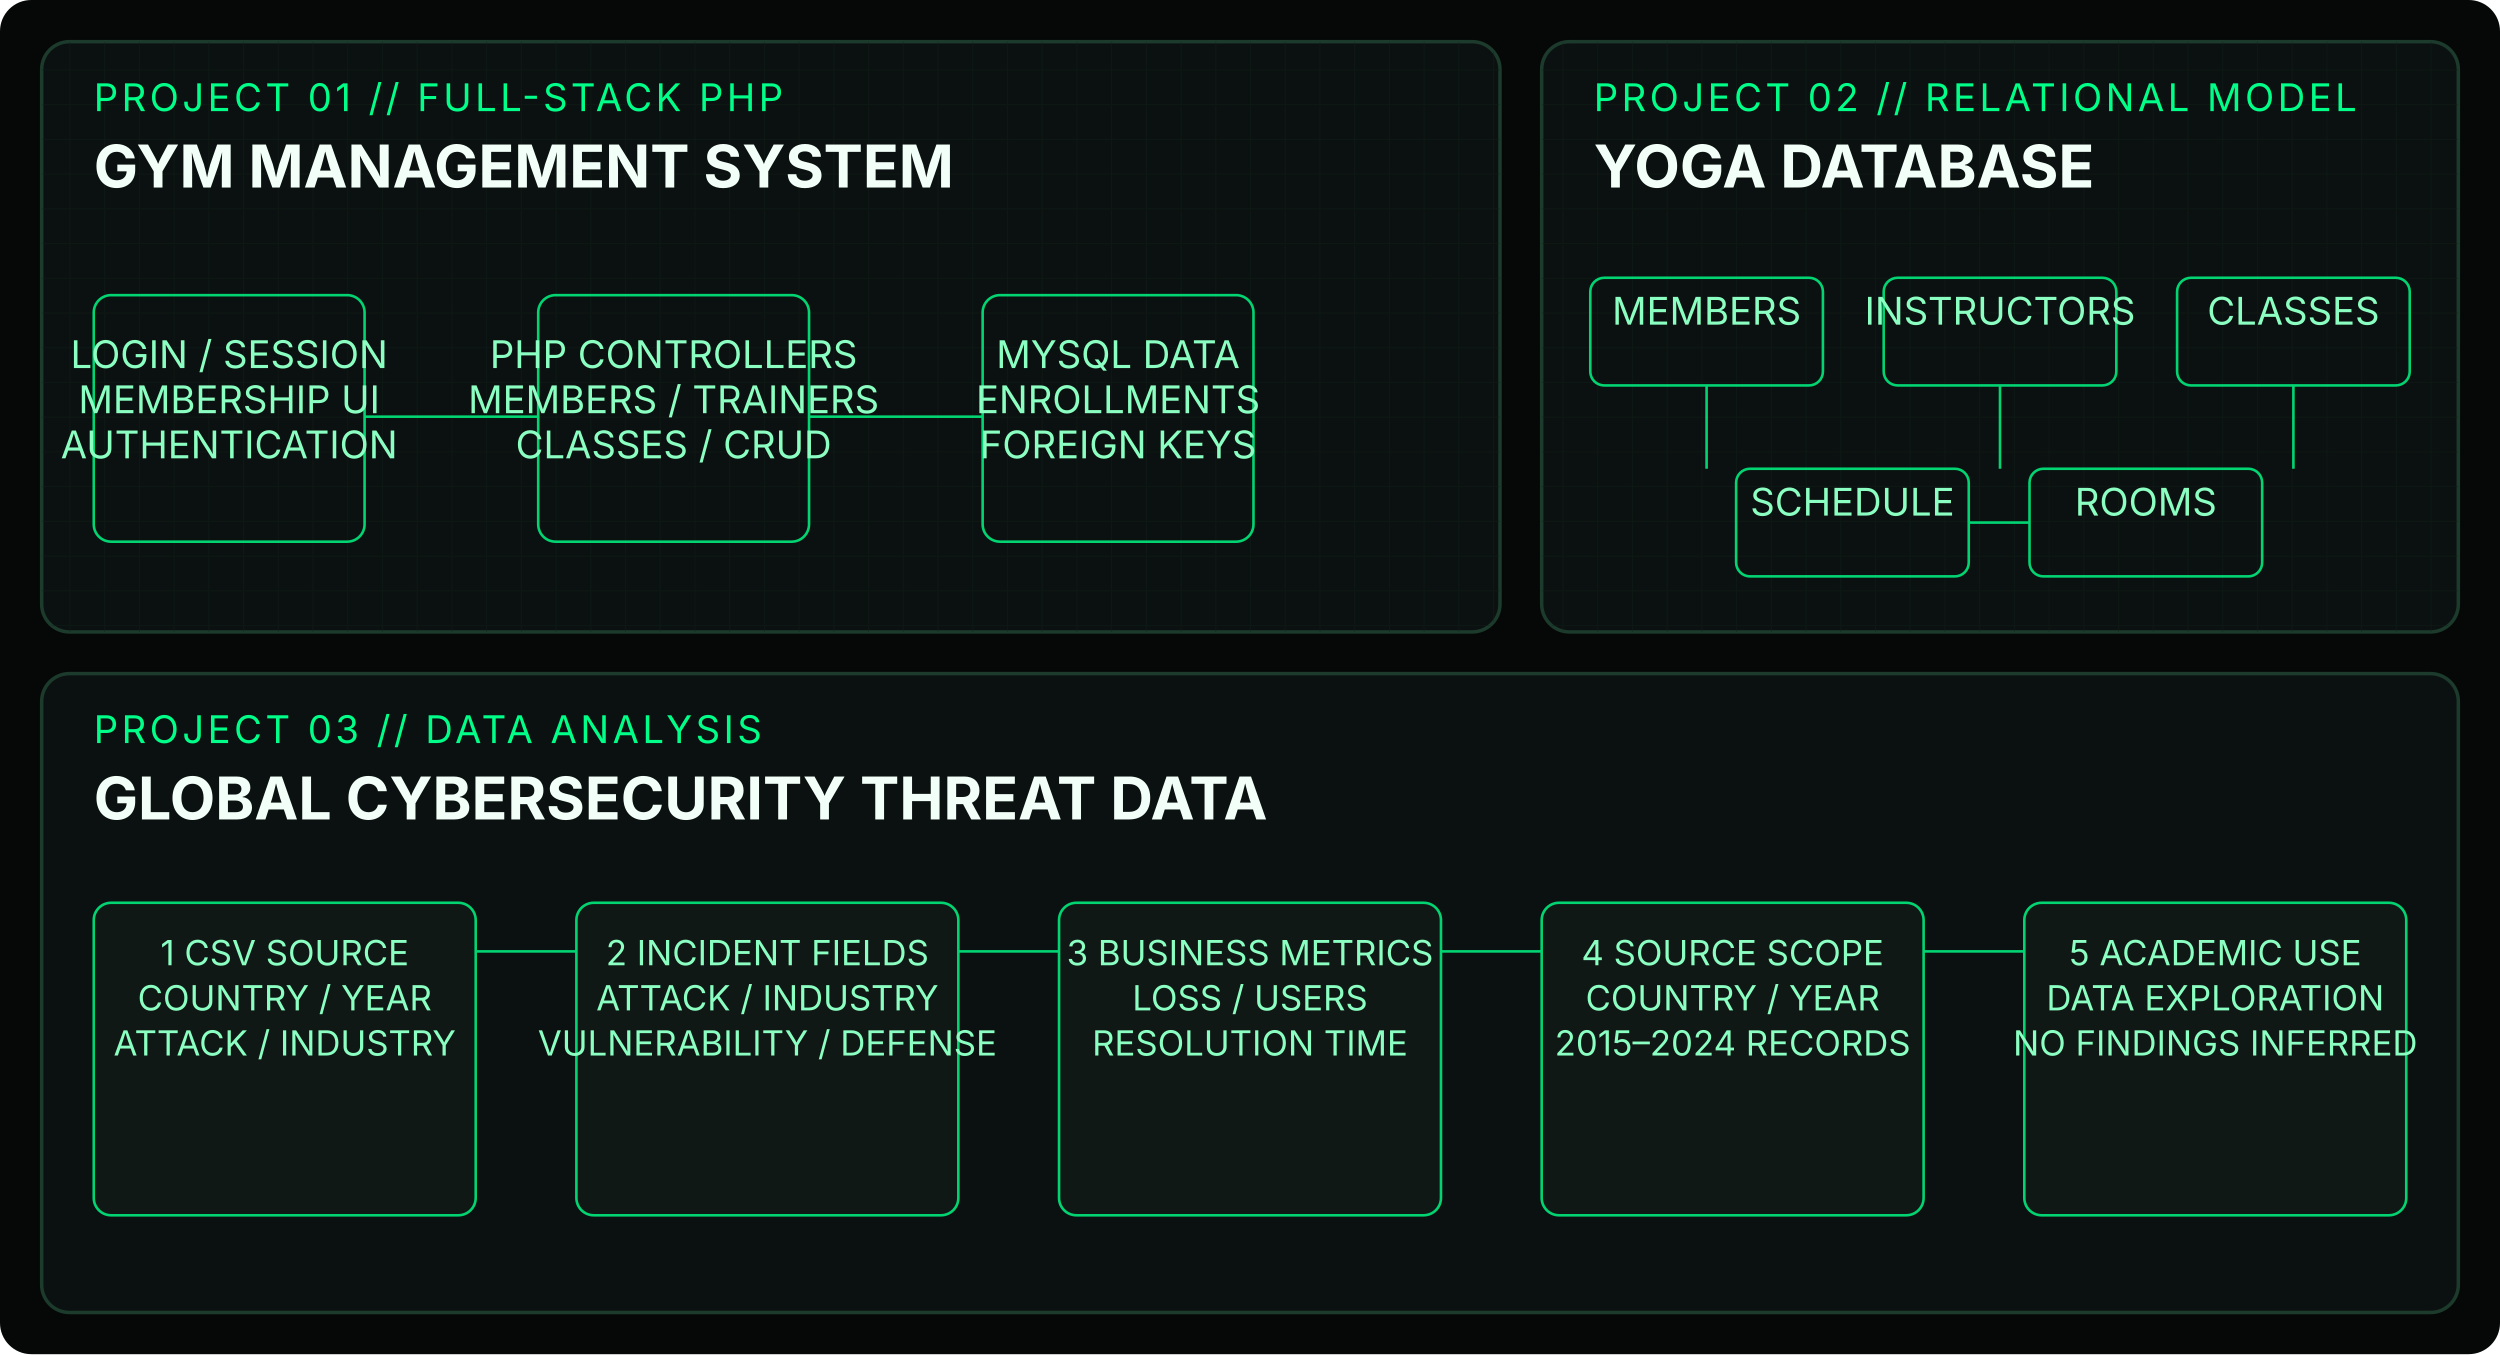
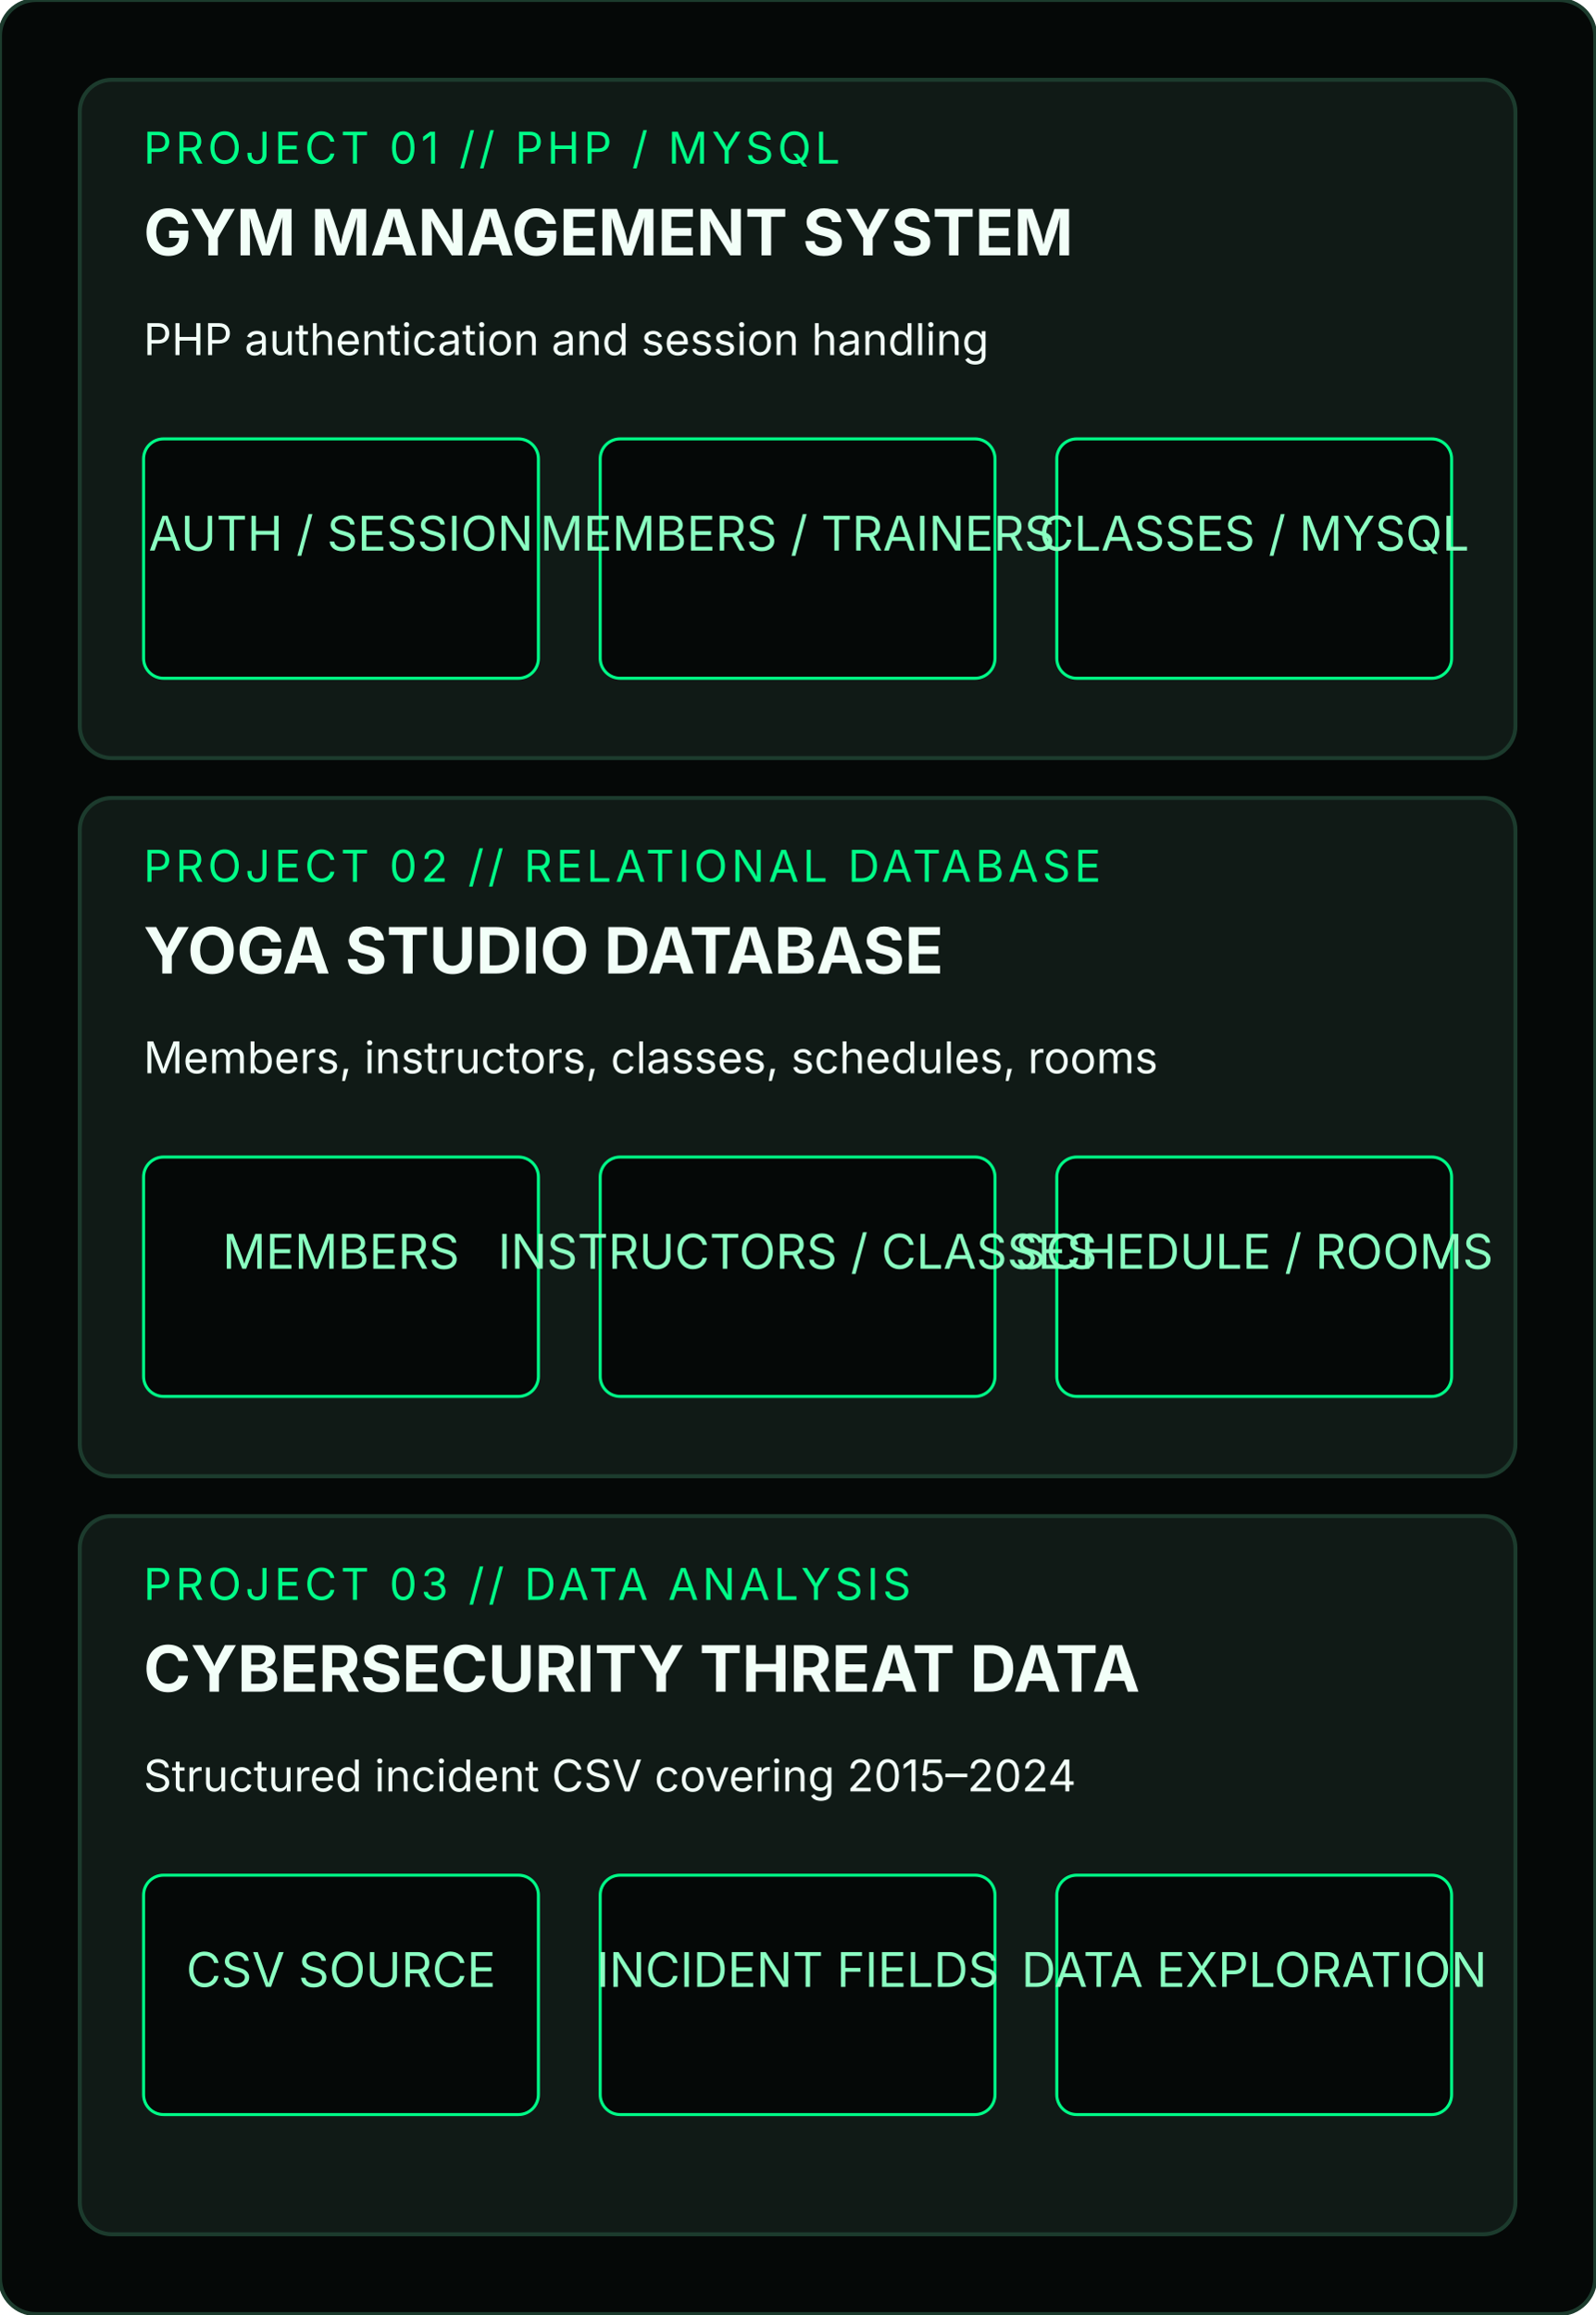
- <svg xmlns="http://www.w3.org/2000/svg" width="1440" height="780" viewBox="0 0 1440 780" role="img" aria-labelledby="title desc">
-   <defs>
-     <pattern id="grid" width="20" height="20" patternUnits="userSpaceOnUse">
-       <path d="M20 0H0V20" fill="none" stroke="#102119" stroke-width="1" />
-     </pattern>
-   </defs>
-   <rect width="1440" height="780" rx="18" fill="#050807" />
-   <g fill="#0B1110" stroke="#1C3B2D" stroke-width="2">
-     <rect x="24" y="24" width="840" height="340" rx="16" />
-     <rect x="888" y="24" width="528" height="340" rx="16" />
-     <rect x="24" y="388" width="1392" height="368" rx="16" />
+ <svg xmlns="http://www.w3.org/2000/svg" width="800" height="1160" viewBox="0 0 800 1160" role="img" aria-labelledby="title desc">
+   <rect width="800" height="1160" rx="18" fill="#050807" stroke="#1C3B2D" stroke-width="2" />
+   <g fill="#101A16" stroke="#1C3B2D" stroke-width="2">
+     <rect x="40" y="40" width="720" height="340" rx="16" />
+     <rect x="40" y="400" width="720" height="340" rx="16" />
+     <rect x="40" y="760" width="720" height="360" rx="16" />
  </g>
-   <g fill="url(#grid)" opacity=".45">
-     <rect x="24" y="24" width="840" height="340" rx="16" />
-     <rect x="888" y="24" width="528" height="340" rx="16" />
-   </g>
-   <g font-family="Inter, Segoe UI, Arial, sans-serif">
-     <text x="54" y="64" fill="#00FF88" font-size="22" letter-spacing="2">PROJECT 01 // FULL-STACK PHP</text>
-     <text x="54" y="108" fill="#F2FFF8" font-size="34" font-weight="700">GYM MANAGEMENT SYSTEM</text>
-   </g>
-   <g fill="none" stroke="#00FF88" stroke-width="1.5" opacity=".82">
-     <rect x="54" y="170" width="156" height="142" rx="10" />
-     <rect x="310" y="170" width="156" height="142" rx="10" />
-     <rect x="566" y="170" width="156" height="142" rx="10" />
-     <path d="M210 240H310M466 240H566" />
-   </g>
-   <g font-family="Inter, Segoe UI, Arial, sans-serif" text-anchor="middle" fill="#8AFFC1" font-size="22">
-     <text x="132" y="212">LOGIN / SESSION</text>
-     <text x="132" y="238">MEMBERSHIP UI</text>
-     <text x="132" y="264">AUTHENTICATION</text>
-     <text x="388" y="212">PHP CONTROLLERS</text>
-     <text x="388" y="238">MEMBERS / TRAINERS</text>
-     <text x="388" y="264">CLASSES / CRUD</text>
-     <text x="644" y="212">MYSQL DATA</text>
-     <text x="644" y="238">ENROLLMENTS</text>
-     <text x="644" y="264">FOREIGN KEYS</text>
-   </g>
-   <g font-family="Inter, Segoe UI, Arial, sans-serif">
-     <text x="918" y="64" fill="#00FF88" font-size="22" letter-spacing="2">PROJECT 02 // RELATIONAL MODEL</text>
-     <text x="918" y="108" fill="#F2FFF8" font-size="34" font-weight="700">YOGA DATABASE</text>
-   </g>
-   <g fill="none" stroke="#00FF88" stroke-width="1.5" opacity=".82">
-     <rect x="916" y="160" width="134" height="62" rx="8" />
-     <rect x="1085" y="160" width="134" height="62" rx="8" />
-     <rect x="1254" y="160" width="134" height="62" rx="8" />
-     <rect x="1000" y="270" width="134" height="62" rx="8" />
-     <rect x="1169" y="270" width="134" height="62" rx="8" />
-     <path d="M983 222V270M1152 222V270M1321 222V270M1134 301H1169" />
-   </g>
-   <g font-family="Inter, Segoe UI, Arial, sans-serif" text-anchor="middle" fill="#8AFFC1" font-size="22">
-     <text x="983" y="187">MEMBERS</text>
-     <text x="1152" y="187">INSTRUCTORS</text>
-     <text x="1321" y="187">CLASSES</text>
-     <text x="1067" y="297">SCHEDULE</text>
-     <text x="1236" y="297">ROOMS</text>
-   </g>
-   <g font-family="Inter, Segoe UI, Arial, sans-serif">
-     <text x="54" y="428" fill="#00FF88" font-size="22" letter-spacing="2">PROJECT 03 // DATA ANALYSIS</text>
-     <text x="54" y="472" fill="#F2FFF8" font-size="34" font-weight="700">GLOBAL CYBERSECURITY THREAT DATA</text>
-   </g>
-   <g fill="none" stroke="#00FF88" stroke-width="1.5" opacity=".82">
-     <path d="M54 548H1386" />
-     <g fill="#101A16">
-       <rect x="54" y="520" width="220" height="180" rx="10" />
-       <rect x="332" y="520" width="220" height="180" rx="10" />
-       <rect x="610" y="520" width="220" height="180" rx="10" />
-       <rect x="888" y="520" width="220" height="180" rx="10" />
-       <rect x="1166" y="520" width="220" height="180" rx="10" />
+   <g font-family="Inter, Segoe UI, Arial, sans-serif" fill="#F2FFF8">
+     <g fill="#00FF88" font-size="22" letter-spacing="2">
+       <text x="72" y="82">PROJECT 01 // PHP / MYSQL</text>
+       <text x="72" y="442">PROJECT 02 // RELATIONAL DATABASE</text>
+       <text x="72" y="802">PROJECT 03 // DATA ANALYSIS</text>
+     </g>
+     <g font-size="32" font-weight="700">
+       <text x="72" y="128">GYM MANAGEMENT SYSTEM</text>
+       <text x="72" y="488">YOGA STUDIO DATABASE</text>
+       <text x="72" y="848">CYBERSECURITY THREAT DATA</text>
+     </g>
+     <g font-size="22">
+       <text x="72" y="178">PHP authentication and session handling</text>
+       <text x="72" y="538">Members, instructors, classes, schedules, rooms</text>
+       <text x="72" y="898">Structured incident CSV covering 2015–2024</text>
    </g>
  </g>
-   <g font-family="Inter, Segoe UI, Arial, sans-serif" text-anchor="middle" fill="#8AFFC1" font-size="20">
-     <text x="164" y="556">1  CSV SOURCE</text>
-     <text x="164" y="582">COUNTRY / YEAR</text>
-     <text x="164" y="608">ATTACK / INDUSTRY</text>
-     <text x="442" y="556">2  INCIDENT FIELDS</text>
-     <text x="442" y="582">ATTACK / INDUSTRY</text>
-     <text x="442" y="608">VULNERABILITY / DEFENSE</text>
-     <text x="720" y="556">3  BUSINESS METRICS</text>
-     <text x="720" y="582">LOSS / USERS</text>
-     <text x="720" y="608">RESOLUTION TIME</text>
-     <text x="998" y="556">4  SOURCE SCOPE</text>
-     <text x="998" y="582">COUNTRY / YEAR</text>
-     <text x="998" y="608">2015–2024 RECORDS</text>
-     <text x="1276" y="556">5  ACADEMIC USE</text>
-     <text x="1276" y="582">DATA EXPLORATION</text>
-     <text x="1276" y="608">NO FINDINGS INFERRED</text>
+   <g fill="#050807" stroke="#00FF88" stroke-width="1.5">
+     <rect x="72" y="220" width="198" height="120" rx="10" />
+     <rect x="301" y="220" width="198" height="120" rx="10" />
+     <rect x="530" y="220" width="198" height="120" rx="10" />
+     <rect x="72" y="580" width="198" height="120" rx="10" />
+     <rect x="301" y="580" width="198" height="120" rx="10" />
+     <rect x="530" y="580" width="198" height="120" rx="10" />
+     <rect x="72" y="940" width="198" height="120" rx="10" />
+     <rect x="301" y="940" width="198" height="120" rx="10" />
+     <rect x="530" y="940" width="198" height="120" rx="10" />
+   </g>
+   <g font-family="Inter, Segoe UI, Arial, sans-serif" text-anchor="middle" fill="#8AFFC1" font-size="24">
+     <text x="171" y="276">AUTH / SESSION</text>
+     <text x="400" y="276">MEMBERS / TRAINERS</text>
+     <text x="629" y="276">CLASSES / MYSQL</text>
+     <text x="171" y="636">MEMBERS</text>
+     <text x="400" y="636">INSTRUCTORS / CLASSES</text>
+     <text x="629" y="636">SCHEDULE / ROOMS</text>
+     <text x="171" y="996">CSV SOURCE</text>
+     <text x="400" y="996">INCIDENT FIELDS</text>
+     <text x="629" y="996">DATA EXPLORATION</text>
  </g>
</svg>
